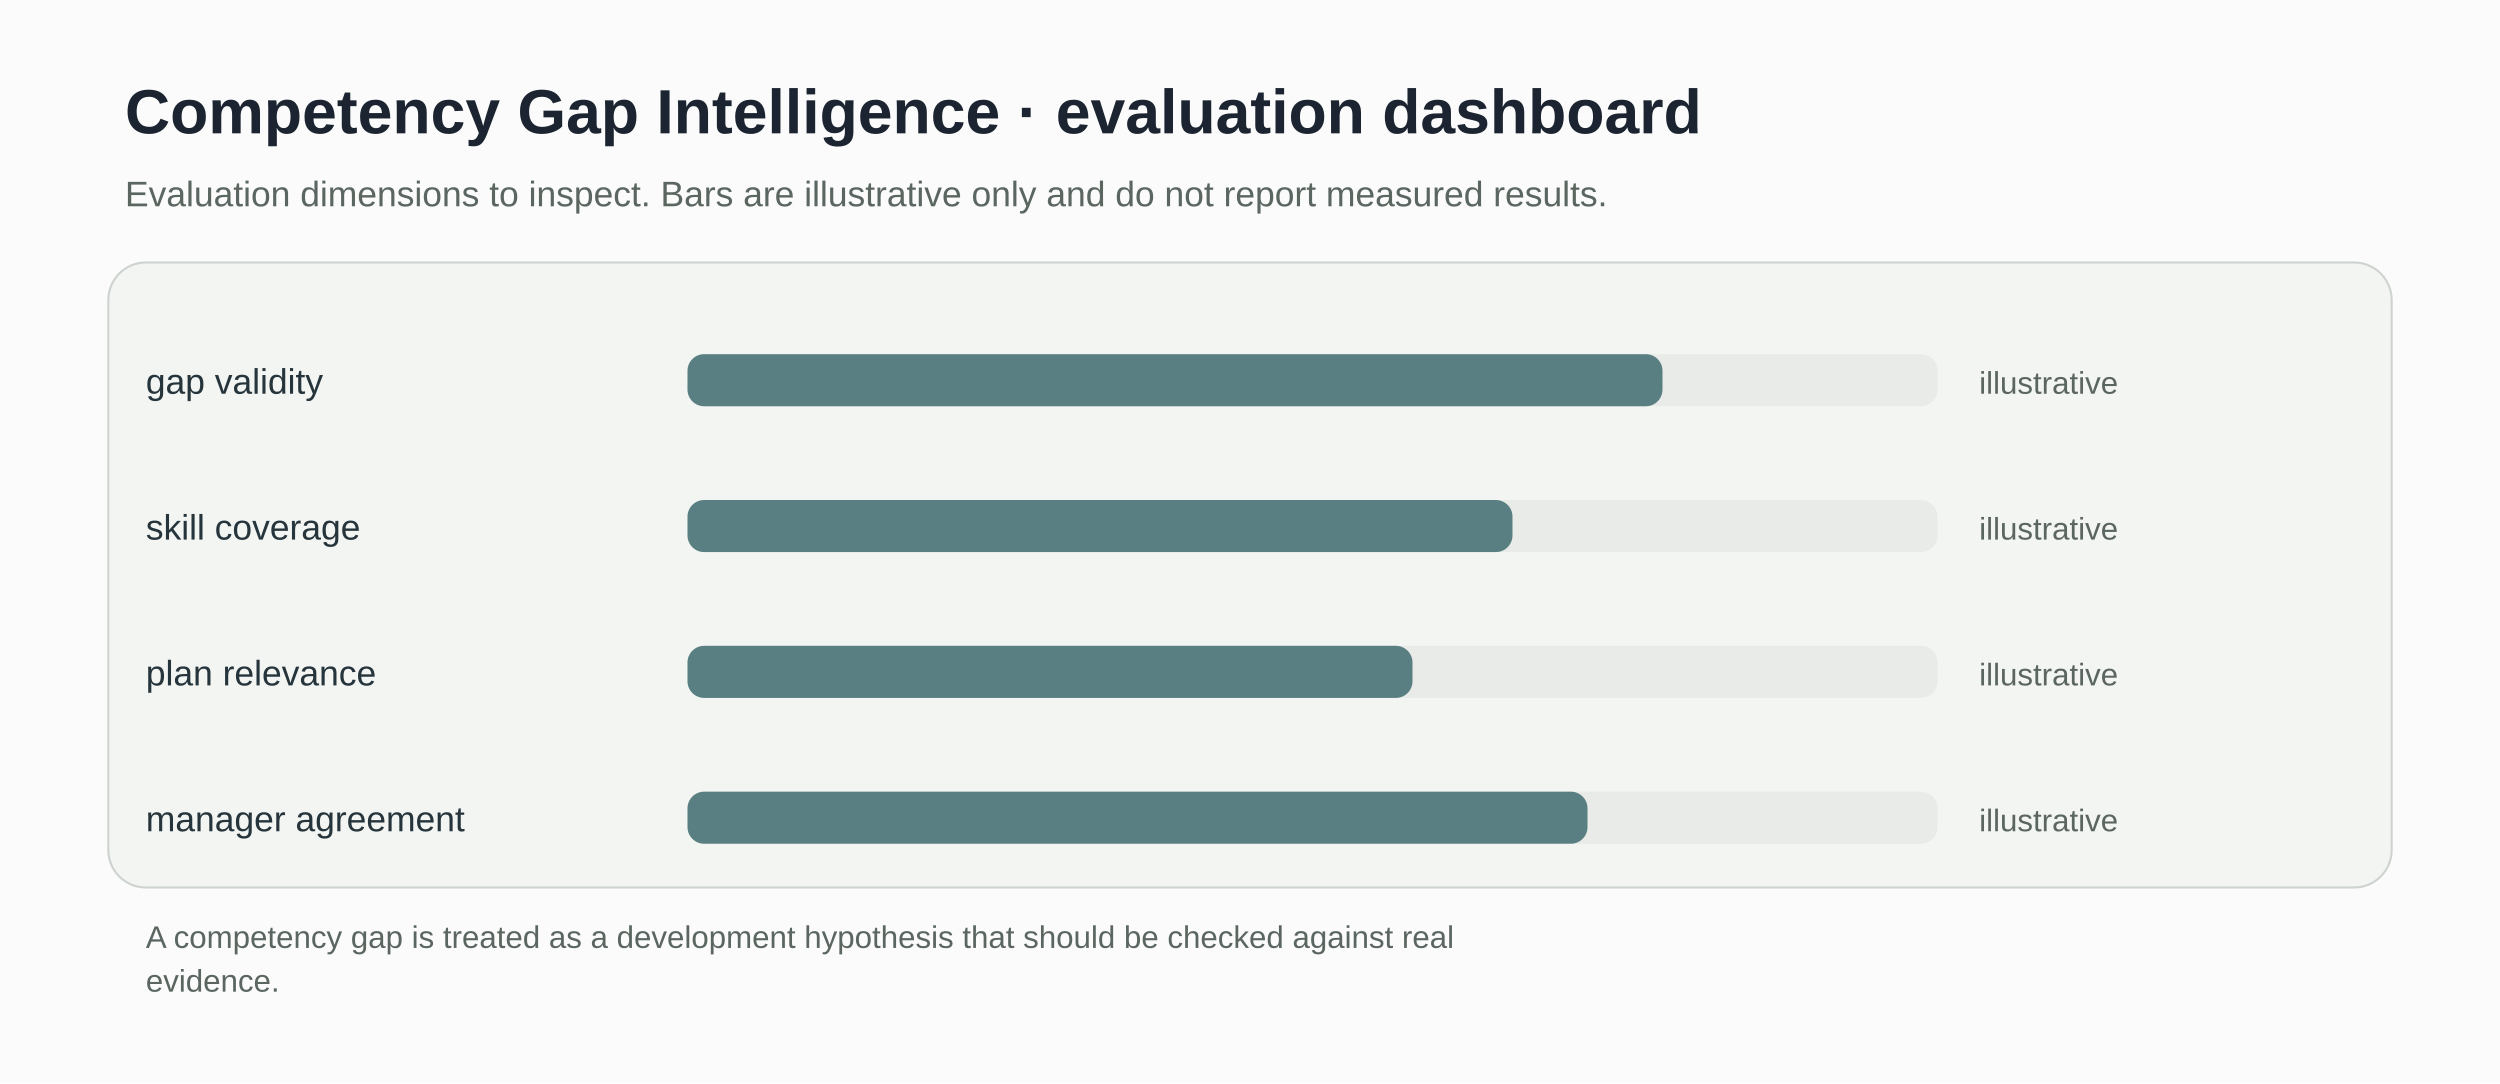
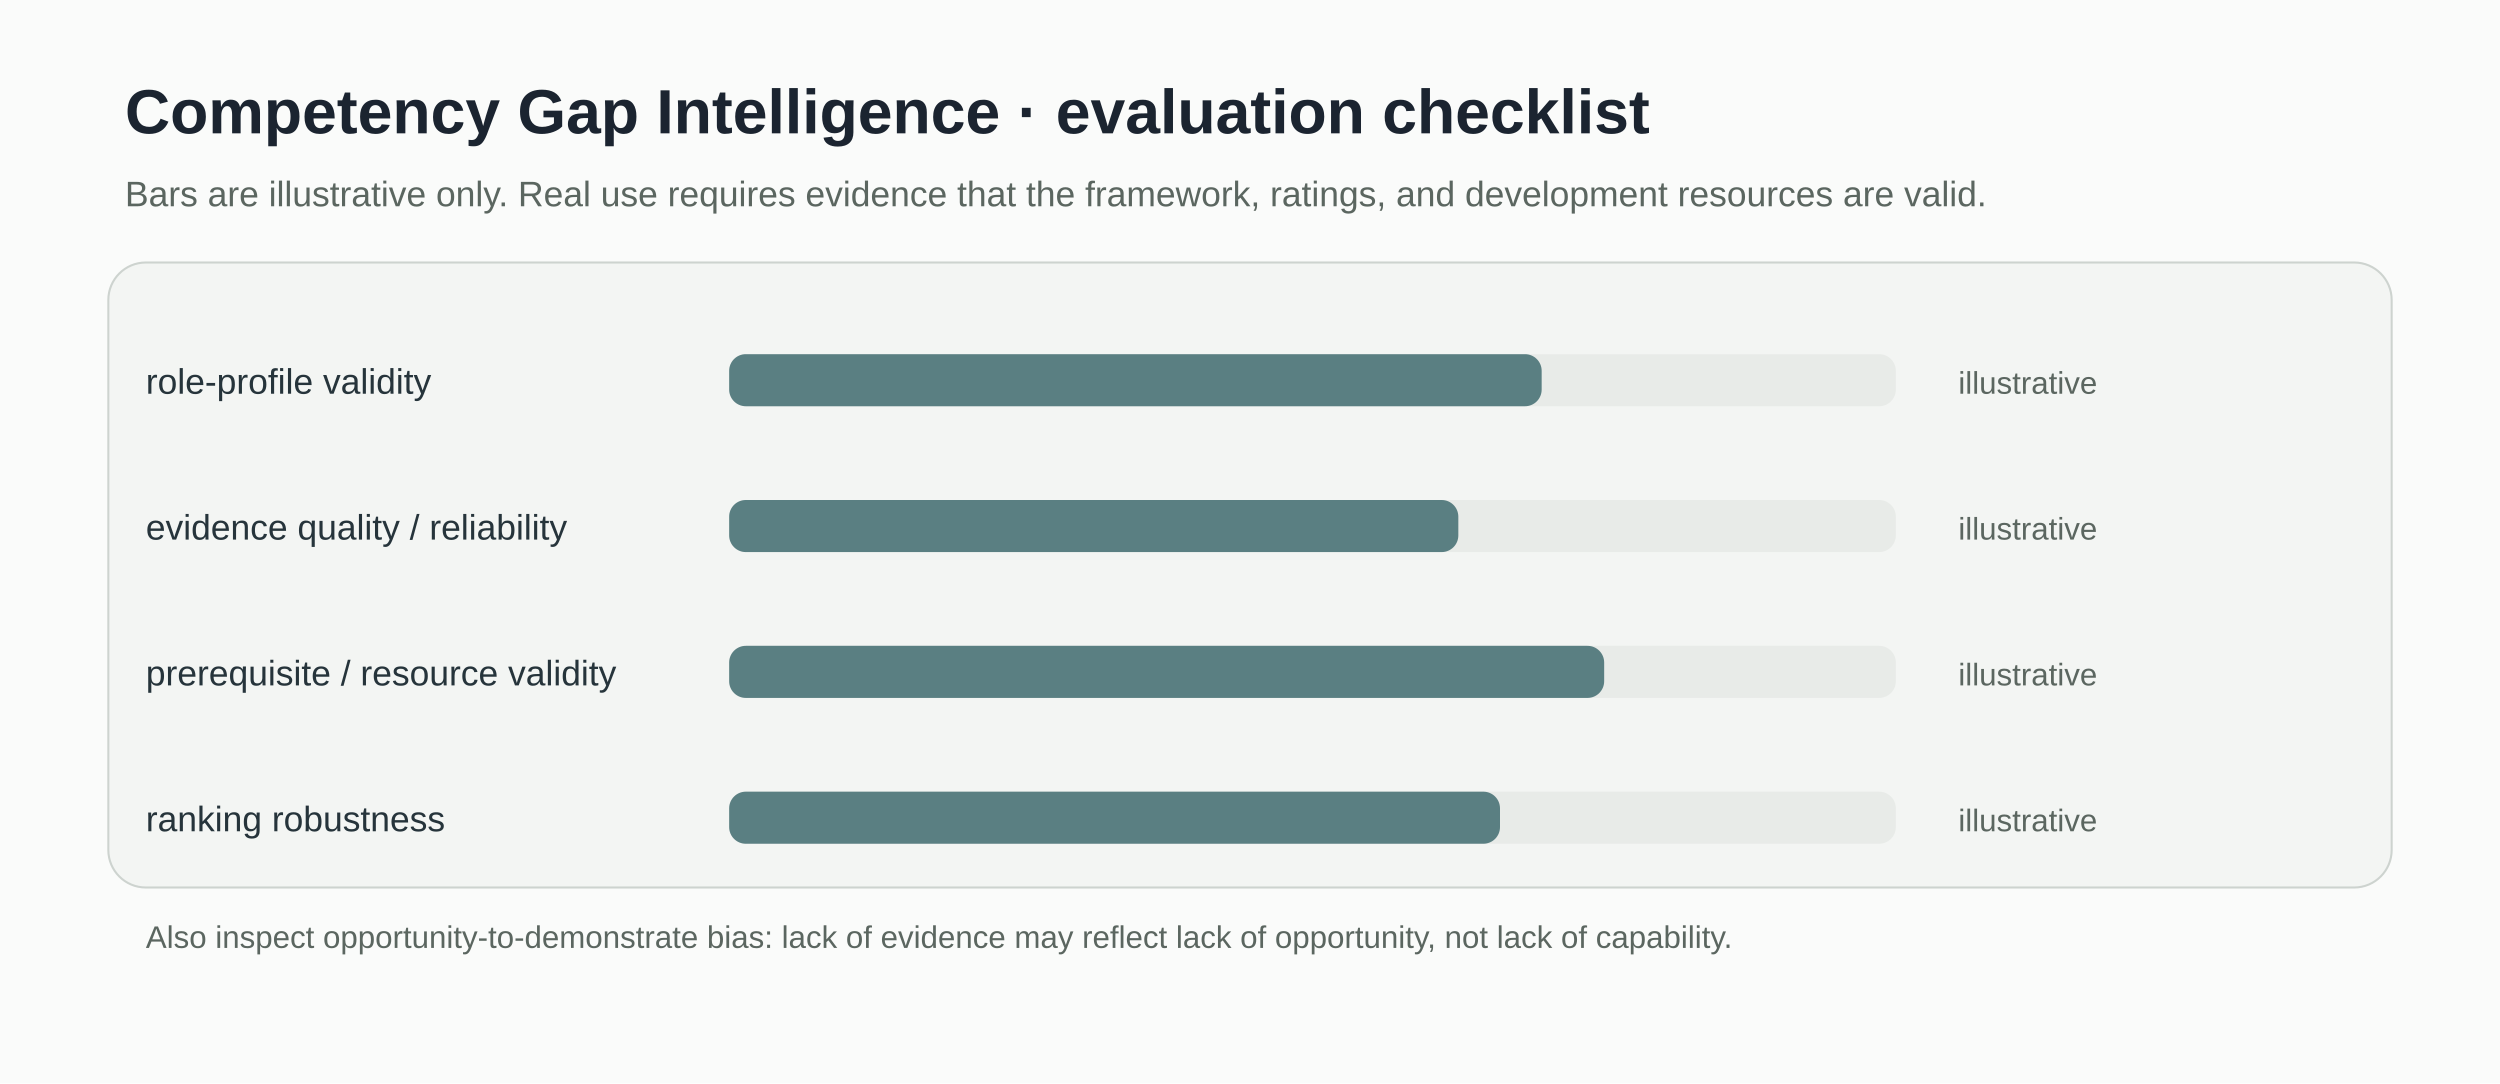
- <svg xmlns="http://www.w3.org/2000/svg" width="1200" height="520" viewBox="0 0 1200 520">
+ <svg xmlns="http://www.w3.org/2000/svg" width="1200" height="520" viewBox="0 0 1200 520" role="img" aria-labelledby="title desc">
  <rect width="100%" height="100%" fill="#FAFBFA" />
-   <text x="60" y="64" font-family="Arial, sans-serif" font-size="30" font-weight="700" fill="#1B2430">Competency Gap Intelligence · evaluation dashboard</text>
-   <text x="60" y="99" font-family="Arial, sans-serif" font-size="17" fill="#5B6660">Evaluation dimensions to inspect. Bars are illustrative only and do not report measured results.</text>
+   <text x="60" y="64" font-family="Arial, sans-serif" font-size="30" font-weight="700" fill="#1B2430">Competency Gap Intelligence · evaluation checklist</text>
+   <text x="60" y="99" font-family="Arial, sans-serif" font-size="17" fill="#5B6660">Bars are illustrative only. Real use requires evidence that the framework, ratings, and development resources are valid.</text>
  <rect x="52" y="126" width="1096" height="300" rx="18" fill="#F3F5F3" stroke="#CDD3CF" />
-   <text x="70" y="189" font-family="Arial, sans-serif" font-size="17" fill="#26343B">gap validity</text>
-   <rect x="330" y="170" width="600" height="25" rx="8" fill="#E8EBE8" />
-   <rect x="330" y="170" width="468" height="25" rx="8" fill="#5A7F82" />
-   <text x="950" y="189" font-family="Arial, sans-serif" font-size="15" fill="#5B6660">illustrative</text>
-   <text x="70" y="259" font-family="Arial, sans-serif" font-size="17" fill="#26343B">skill coverage</text>
-   <rect x="330" y="240" width="600" height="25" rx="8" fill="#E8EBE8" />
-   <rect x="330" y="240" width="396" height="25" rx="8" fill="#5A7F82" />
-   <text x="950" y="259" font-family="Arial, sans-serif" font-size="15" fill="#5B6660">illustrative</text>
-   <text x="70" y="329" font-family="Arial, sans-serif" font-size="17" fill="#26343B">plan relevance</text>
-   <rect x="330" y="310" width="600" height="25" rx="8" fill="#E8EBE8" />
-   <rect x="330" y="310" width="348" height="25" rx="8" fill="#5A7F82" />
-   <text x="950" y="329" font-family="Arial, sans-serif" font-size="15" fill="#5B6660">illustrative</text>
-   <text x="70" y="399" font-family="Arial, sans-serif" font-size="17" fill="#26343B">manager agreement</text>
-   <rect x="330" y="380" width="600" height="25" rx="8" fill="#E8EBE8" />
-   <rect x="330" y="380" width="432" height="25" rx="8" fill="#5A7F82" />
-   <text x="950" y="399" font-family="Arial, sans-serif" font-size="15" fill="#5B6660">illustrative</text>
-   <text x="70" y="455" font-family="Arial, sans-serif" font-size="15" fill="#5B6660">A competency gap is treated as a development hypothesis that should be checked against real</text>
-   <text x="70" y="476" font-family="Arial, sans-serif" font-size="15" fill="#5B6660">evidence.</text>
+   <text x="70" y="189" font-family="Arial" font-size="17" fill="#26343B">role-profile validity</text>
+   <rect x="350" y="170" width="560" height="25" rx="8" fill="#E8EBE8" />
+   <rect x="350" y="170" width="390" height="25" rx="8" fill="#5A7F82" />
+   <text x="940" y="189" font-family="Arial" font-size="15" fill="#5B6660">illustrative</text>
+   <text x="70" y="259" font-family="Arial" font-size="17" fill="#26343B">evidence quality / reliability</text>
+   <rect x="350" y="240" width="560" height="25" rx="8" fill="#E8EBE8" />
+   <rect x="350" y="240" width="350" height="25" rx="8" fill="#5A7F82" />
+   <text x="940" y="259" font-family="Arial" font-size="15" fill="#5B6660">illustrative</text>
+   <text x="70" y="329" font-family="Arial" font-size="17" fill="#26343B">prerequisite / resource validity</text>
+   <rect x="350" y="310" width="560" height="25" rx="8" fill="#E8EBE8" />
+   <rect x="350" y="310" width="420" height="25" rx="8" fill="#5A7F82" />
+   <text x="940" y="329" font-family="Arial" font-size="15" fill="#5B6660">illustrative</text>
+   <text x="70" y="399" font-family="Arial" font-size="17" fill="#26343B">ranking robustness</text>
+   <rect x="350" y="380" width="560" height="25" rx="8" fill="#E8EBE8" />
+   <rect x="350" y="380" width="370" height="25" rx="8" fill="#5A7F82" />
+   <text x="940" y="399" font-family="Arial" font-size="15" fill="#5B6660">illustrative</text>
+   <text x="70" y="455" font-family="Arial" font-size="15" fill="#5B6660">Also inspect opportunity-to-demonstrate bias: lack of evidence may reflect lack of opportunity, not lack of capability.</text>
</svg>
